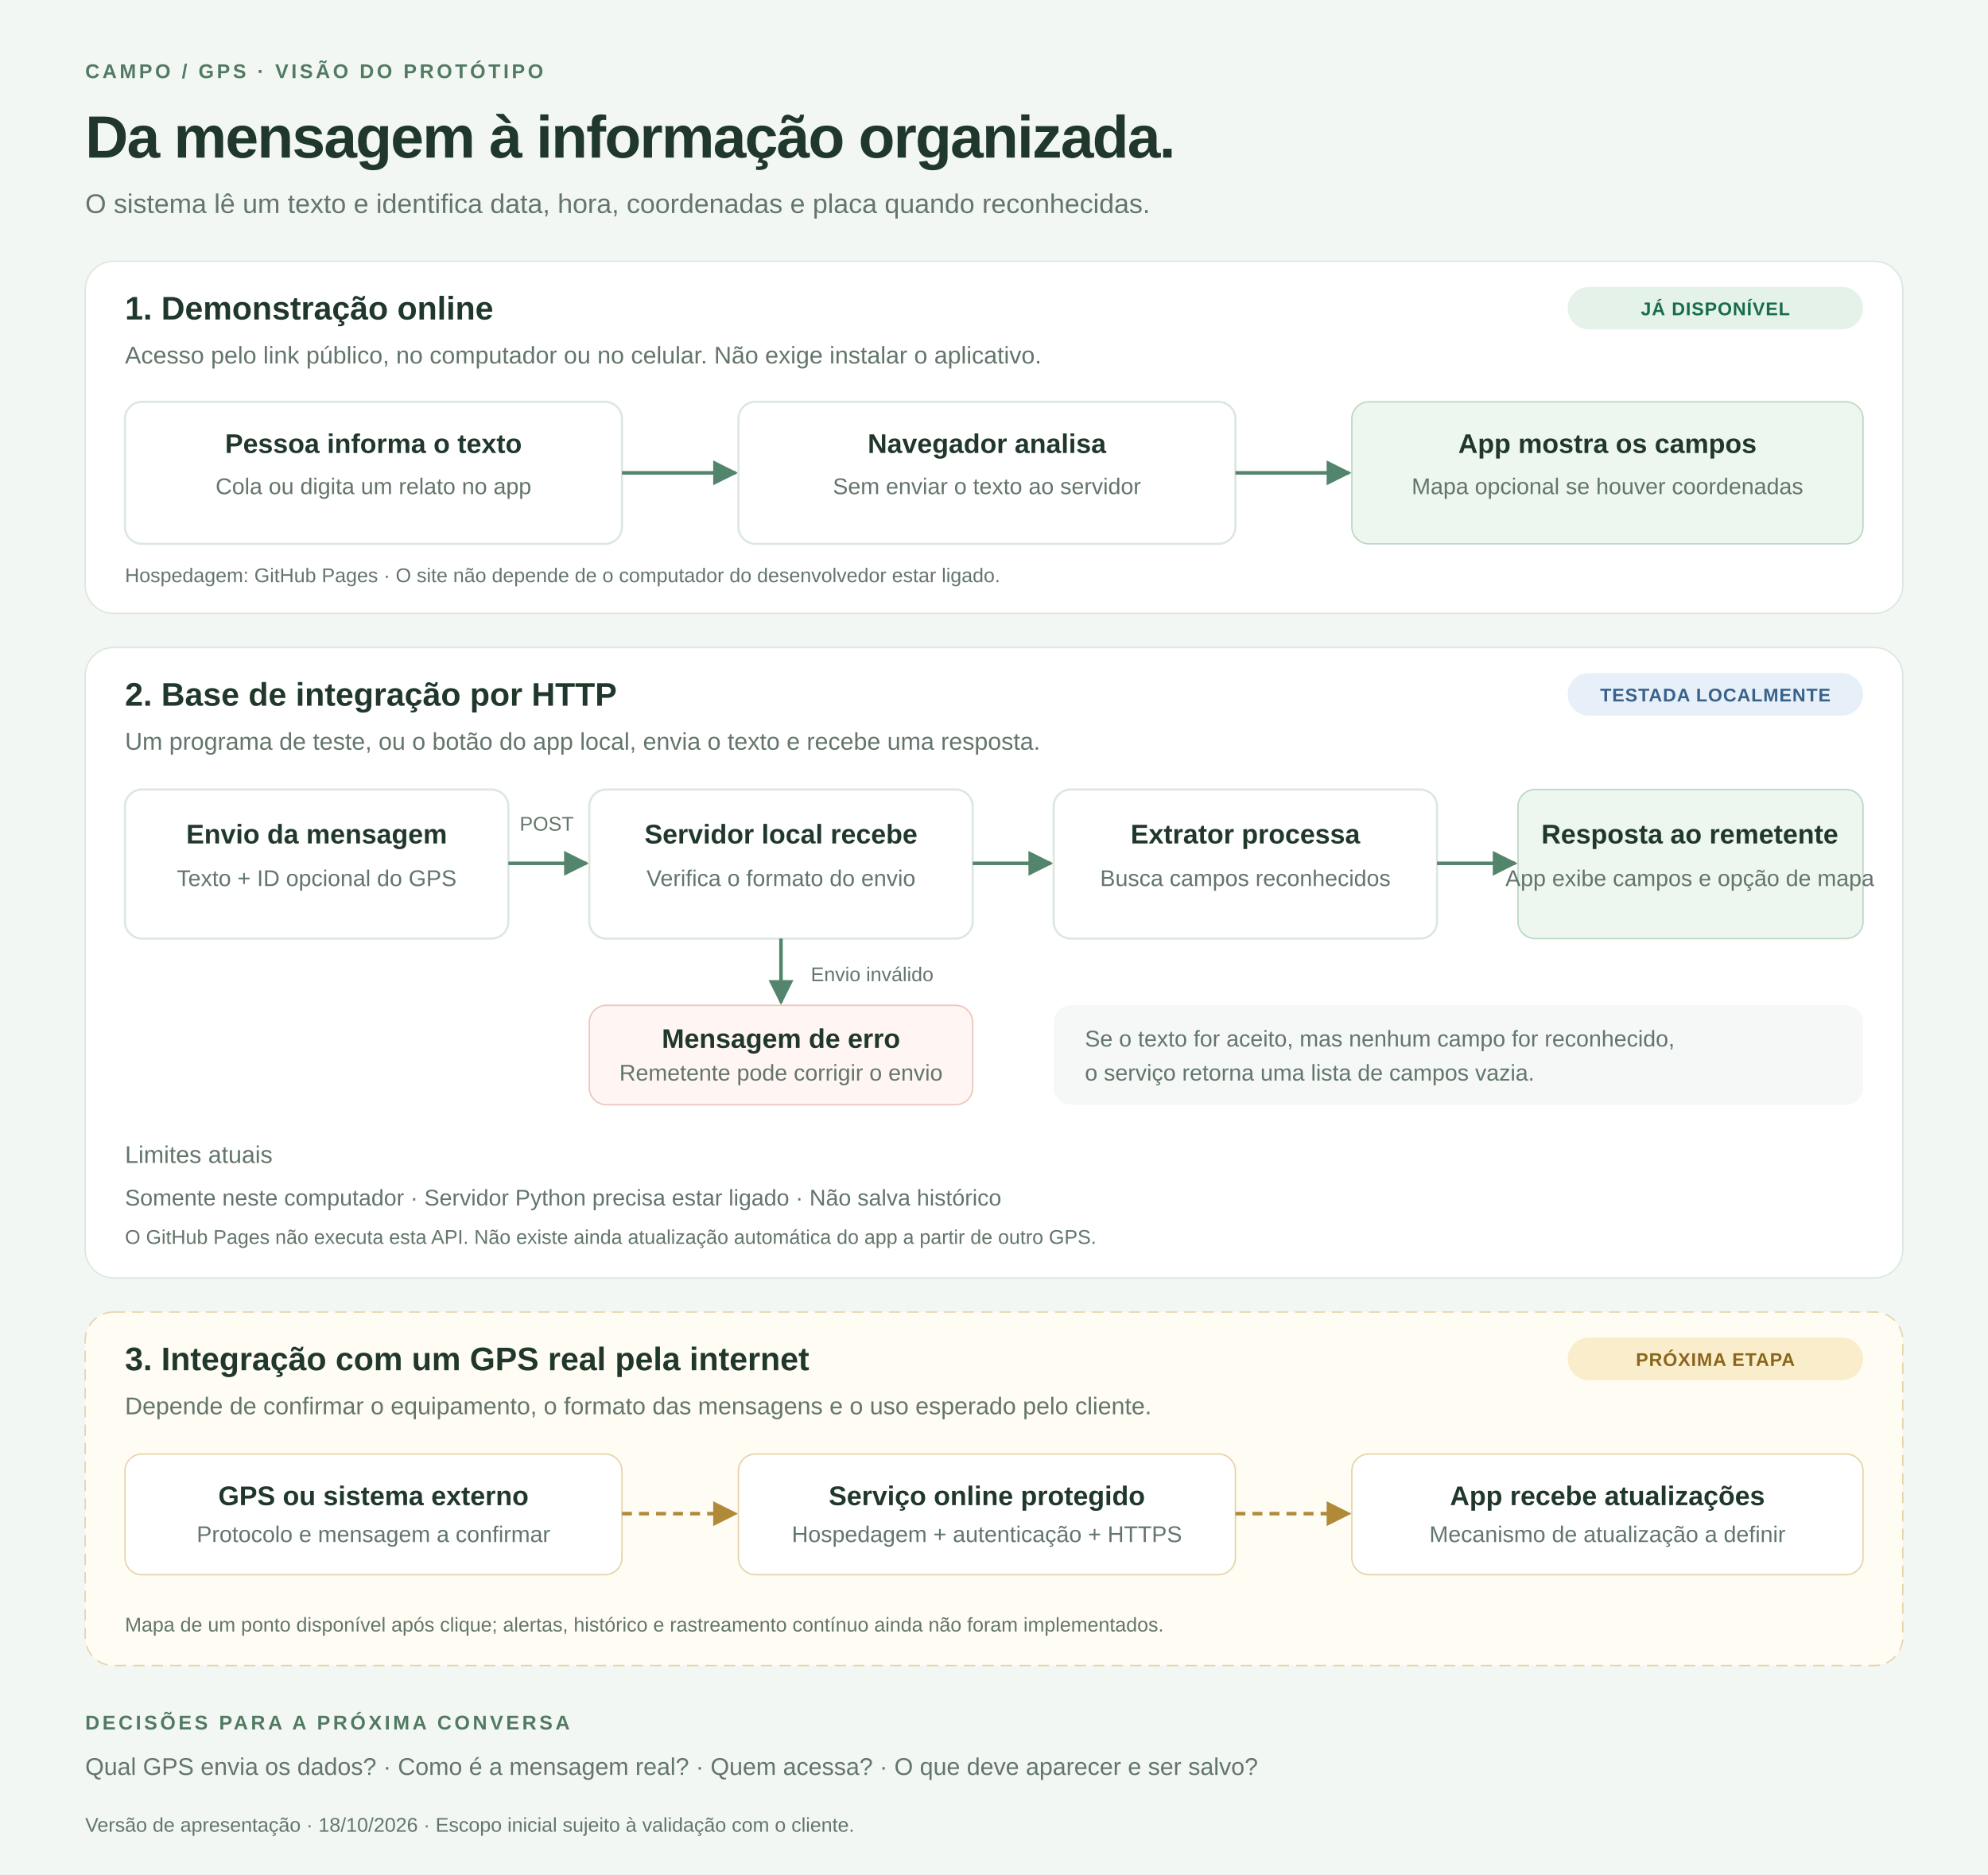
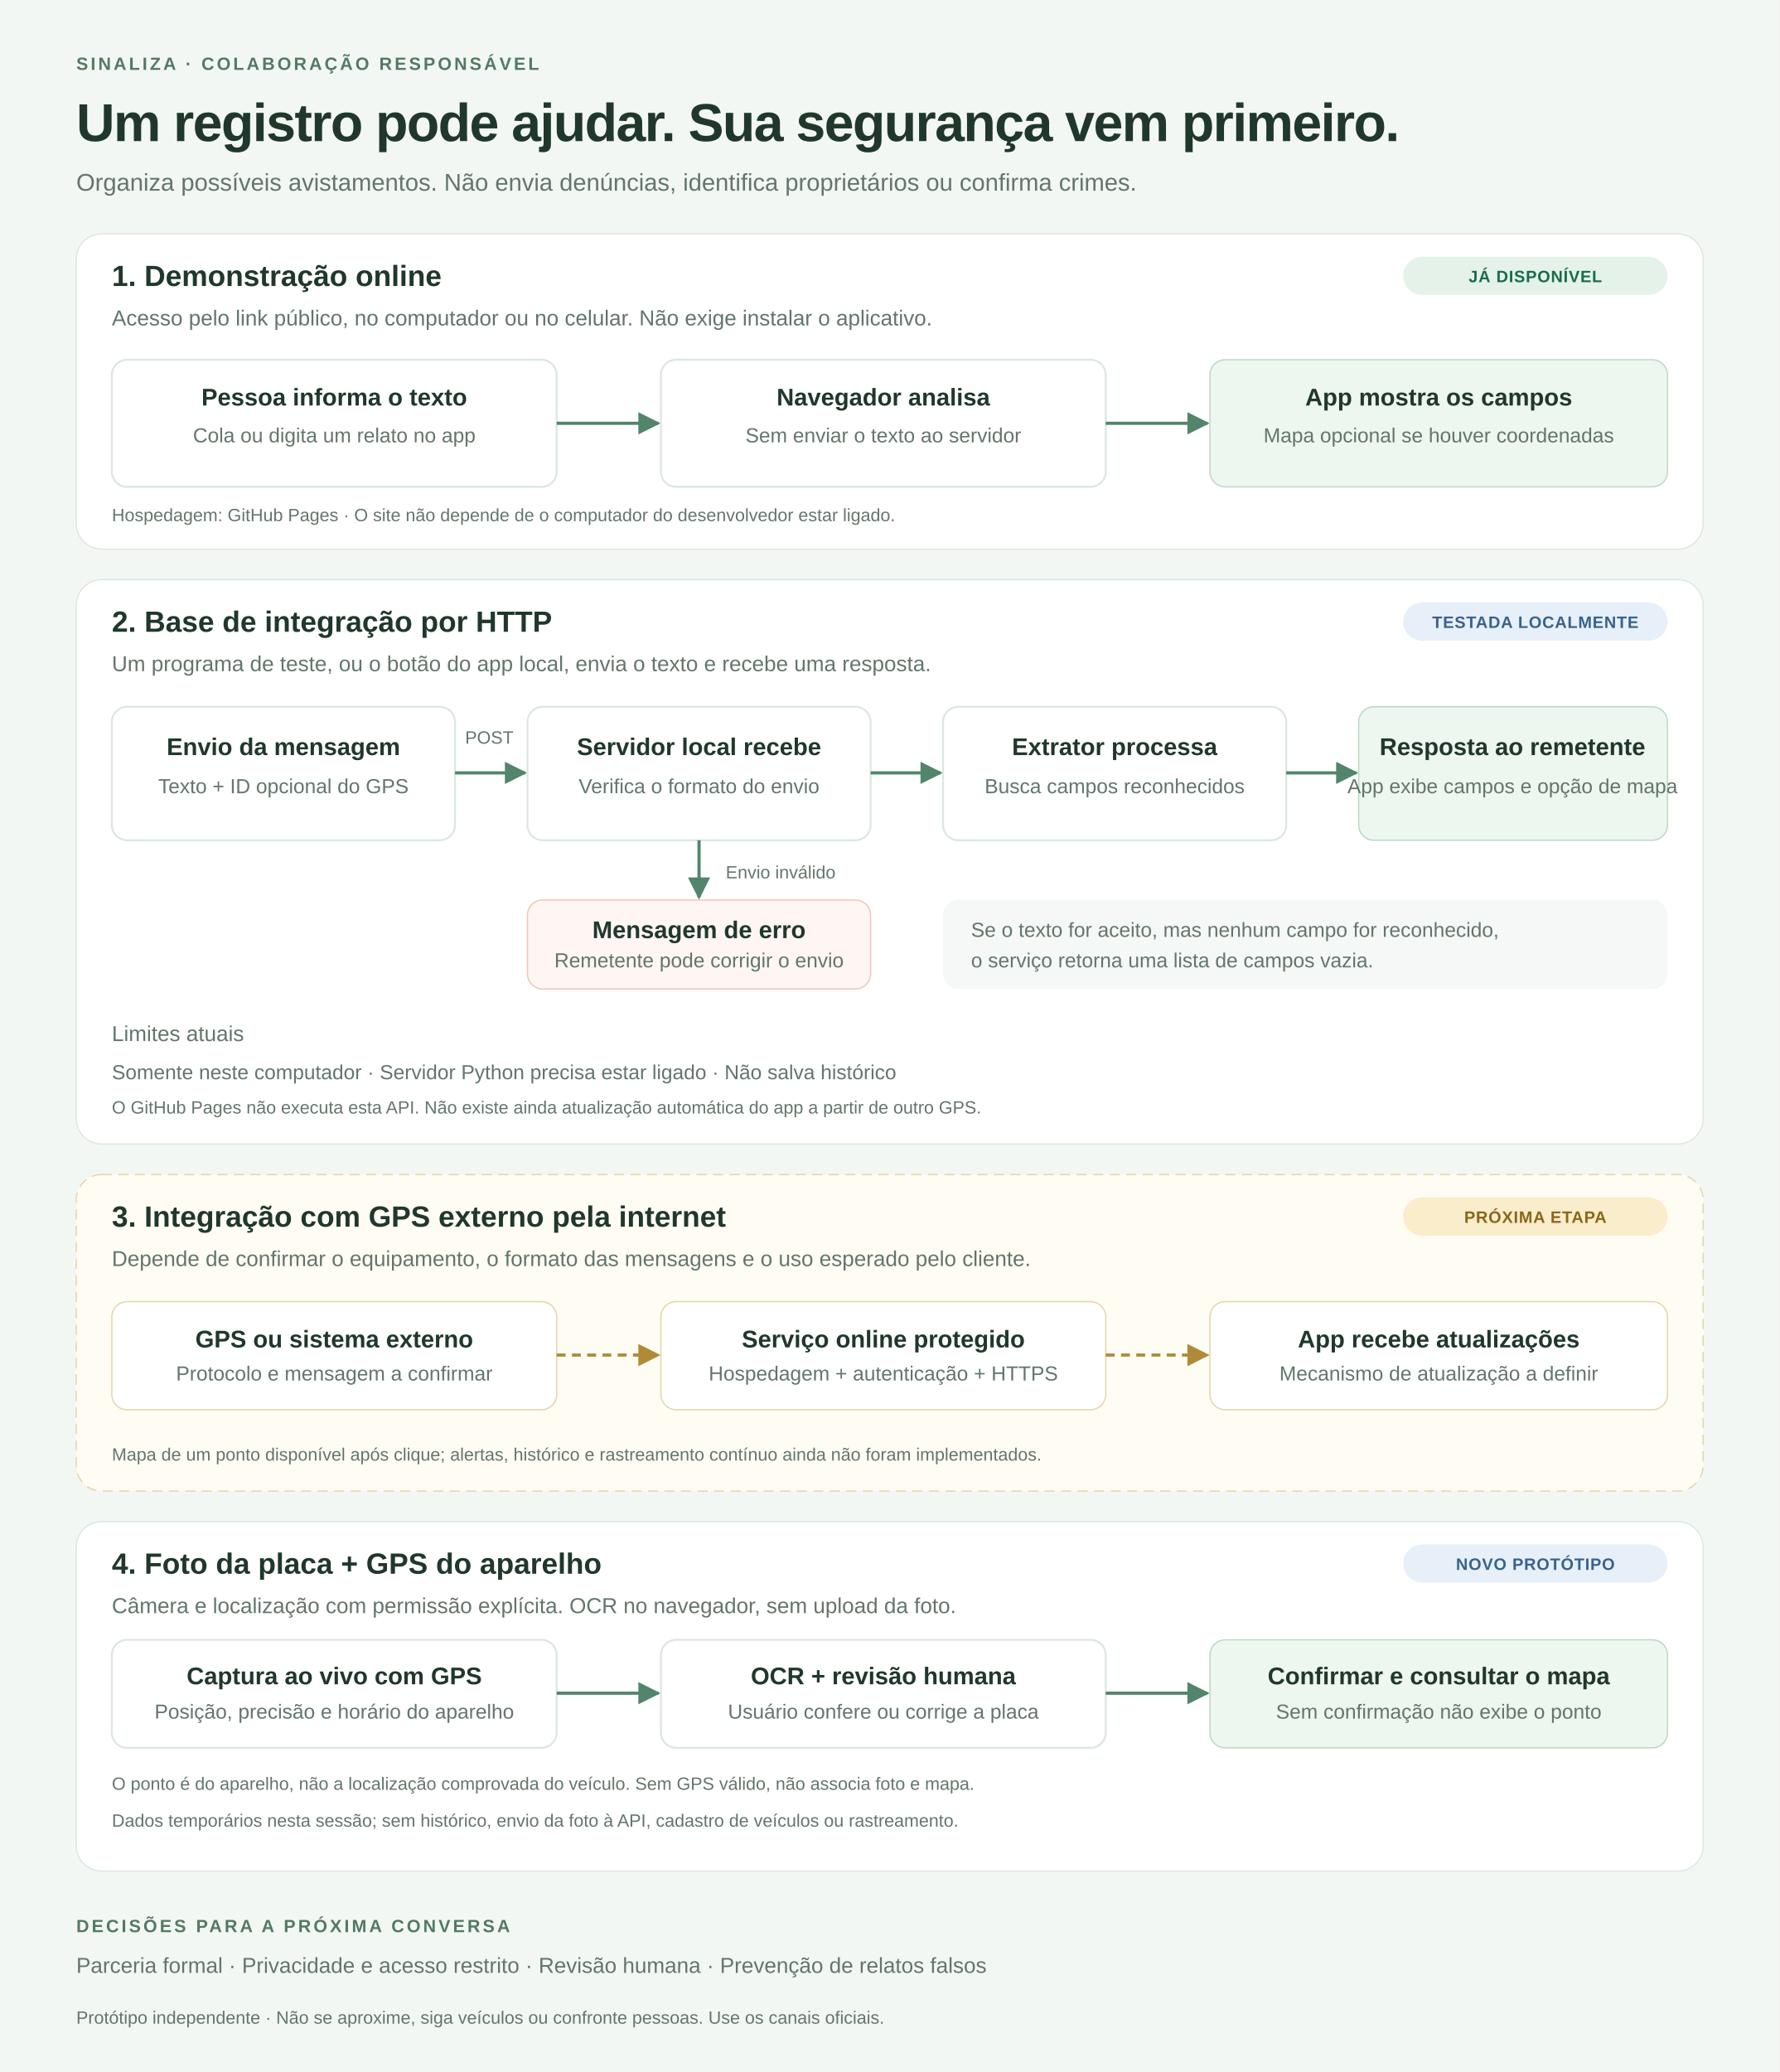
- <svg xmlns="http://www.w3.org/2000/svg" width="1400" height="1320" viewBox="0 0 1400 1320" style="max-width:100%;height:auto" role="img" aria-labelledby="title description">
+ <svg xmlns="http://www.w3.org/2000/svg" width="1400" height="1630" viewBox="0 0 1400 1630" style="max-width:100%;height:auto" role="img" aria-labelledby="title description">
  <defs>
    <marker id="arrow" viewBox="0 0 10 10" refX="9" refY="5" markerWidth="7" markerHeight="7" orient="auto-start-reverse">
      <path d="M 0 0 L 10 5 L 0 10 z" fill="#52856b" />
    </marker>
    <marker id="future-arrow" viewBox="0 0 10 10" refX="9" refY="5" markerWidth="7" markerHeight="7" orient="auto">
      <path d="M 0 0 L 10 5 L 0 10 z" fill="#b18a39" />
    </marker>
    <style>
      text { font-family: "Segoe UI", Arial, sans-serif; fill: #20382b; }
      .eyebrow { font-size: 14px; font-weight: 700; letter-spacing: 2px; fill: #527a62; }
      .title { font-size: 42px; font-weight: 700; letter-spacing: -1px; }
      .subtitle { font-size: 19px; fill: #63766b; }
      .section-title { font-size: 23px; font-weight: 700; }
      .body { font-size: 17px; fill: #63766b; }
      .node-title { font-size: 19px; font-weight: 700; }
      .node-copy { font-size: 16px; fill: #63766b; }
      .badge { font-size: 13px; font-weight: 700; letter-spacing: .5px; }
      .label { font-size: 14px; fill: #63766b; }
      .node { fill: #fff; stroke: #dce7df; stroke-width: 1.5; }
      .connector { fill: none; stroke: #52856b; stroke-width: 2.5; marker-end: url(#arrow); }
      .future-connector { fill: none; stroke: #b18a39; stroke-width: 2.5; stroke-dasharray: 7 5; marker-end: url(#future-arrow); }
    </style>
  </defs>
-   <rect width="1400" height="1320" fill="#f3f7f4" />
-   <text x="60" y="55" class="eyebrow">CAMPO / GPS · VISÃO DO PROTÓTIPO</text>
-   <text x="60" y="111" class="title">Da mensagem à informação organizada.</text>
-   <text x="60" y="150" class="subtitle">O sistema lê um texto e identifica data, hora, coordenadas e placa quando reconhecidas.</text>
+   <rect width="1400" height="1630" fill="#f3f7f4" />
+   <text x="60" y="55" class="eyebrow">SINALIZA · COLABORAÇÃO RESPONSÁVEL</text>
+   <text x="60" y="111" class="title">Um registro pode ajudar. Sua segurança vem primeiro.</text>
+   <text x="60" y="150" class="subtitle">Organiza possíveis avistamentos. Não envia denúncias, identifica proprietários ou confirma crimes.</text>
  <rect x="60" y="184" width="1280" height="248" rx="20" fill="#fff" stroke="#dce7df" />
  <text x="88" y="225" class="section-title">1. Demonstração online</text>
  <rect x="1104" y="202" width="208" height="30" rx="15" fill="#e5f2e9" />
  <text x="1208" y="222" text-anchor="middle" class="badge" style="fill:#176c4c">JÁ DISPONÍVEL</text>
  <text x="88" y="256" class="body">Acesso pelo link público, no computador ou no celular. Não exige instalar o aplicativo.</text>
  <rect x="88" y="283" width="350" height="100" rx="12" class="node" />
  <text x="263" y="319" text-anchor="middle" class="node-title">Pessoa informa o texto</text>
  <text x="263" y="348" text-anchor="middle" class="node-copy">Cola ou digita um relato no app</text>
  <path d="M 438 333 H 518" class="connector" />
  <rect x="520" y="283" width="350" height="100" rx="12" class="node" />
  <text x="695" y="319" text-anchor="middle" class="node-title">Navegador analisa</text>
  <text x="695" y="348" text-anchor="middle" class="node-copy">Sem enviar o texto ao servidor</text>
  <path d="M 870 333 H 950" class="connector" />
  <rect x="952" y="283" width="360" height="100" rx="12" fill="#edf6ef" stroke="#bcd8c5" />
  <text x="1132" y="319" text-anchor="middle" class="node-title">App mostra os campos</text>
  <text x="1132" y="348" text-anchor="middle" class="node-copy">Mapa opcional se houver coordenadas</text>
  <text x="88" y="410" class="label">Hospedagem: GitHub Pages · O site não depende de o computador do desenvolvedor estar ligado.</text>
  <rect x="60" y="456" width="1280" height="444" rx="20" fill="#fff" stroke="#dce7df" />
  <text x="88" y="497" class="section-title">2. Base de integração por HTTP</text>
  <rect x="1104" y="474" width="208" height="30" rx="15" fill="#e7eff9" />
  <text x="1208" y="494" text-anchor="middle" class="badge" style="fill:#38628b">TESTADA LOCALMENTE</text>
  <text x="88" y="528" class="body">Um programa de teste, ou o botão do app local, envia o texto e recebe uma resposta.</text>
  <rect x="88" y="556" width="270" height="105" rx="12" class="node" />
  <text x="223" y="594" text-anchor="middle" class="node-title">Envio da mensagem</text>
  <text x="223" y="624" text-anchor="middle" class="node-copy">Texto + ID opcional do GPS</text>
  <path d="M 358 608 H 413" class="connector" />
  <text x="385" y="585" text-anchor="middle" class="label">POST</text>
  <rect x="415" y="556" width="270" height="105" rx="12" class="node" />
  <text x="550" y="594" text-anchor="middle" class="node-title">Servidor local recebe</text>
  <text x="550" y="624" text-anchor="middle" class="node-copy">Verifica o formato do envio</text>
  <path d="M 685 608 H 740" class="connector" />
  <rect x="742" y="556" width="270" height="105" rx="12" class="node" />
  <text x="877" y="594" text-anchor="middle" class="node-title">Extrator processa</text>
  <text x="877" y="624" text-anchor="middle" class="node-copy">Busca campos reconhecidos</text>
  <path d="M 1012 608 H 1067" class="connector" />
  <rect x="1069" y="556" width="243" height="105" rx="12" fill="#edf6ef" stroke="#bcd8c5" />
  <text x="1190" y="594" text-anchor="middle" class="node-title">Resposta ao remetente</text>
  <text x="1190" y="624" text-anchor="middle" class="node-copy">App exibe campos e opção de mapa</text>
  <path d="M 550 661 V 706" class="connector" />
  <text x="571" y="691" class="label">Envio inválido</text>
  <rect x="415" y="708" width="270" height="70" rx="12" fill="#fff5f2" stroke="#ebc7bb" />
  <text x="550" y="738" text-anchor="middle" class="node-title">Mensagem de erro</text>
  <text x="550" y="761" text-anchor="middle" class="node-copy">Remetente pode corrigir o envio</text>
  <rect x="742" y="708" width="570" height="70" rx="12" fill="#f5f8f6" />
  <text x="764" y="737" class="node-copy">Se o texto for aceito, mas nenhum campo for reconhecido,</text>
  <text x="764" y="761" class="node-copy">o serviço retorna uma lista de campos vazia.</text>
  <text x="88" y="819" class="body">Limites atuais</text>
  <text x="88" y="849" class="node-copy">Somente neste computador · Servidor Python precisa estar ligado · Não salva histórico</text>
  <text x="88" y="876" class="label">O GitHub Pages não executa esta API. Não existe ainda atualização automática do app a partir de outro GPS.</text>
  <rect x="60" y="924" width="1280" height="249" rx="20" fill="#fffcf4" stroke="#e6d4a9" stroke-dasharray="8 5" />
-   <text x="88" y="965" class="section-title">3. Integração com um GPS real pela internet</text>
+   <text x="88" y="965" class="section-title">3. Integração com GPS externo pela internet</text>
  <rect x="1104" y="942" width="208" height="30" rx="15" fill="#faedcb" />
  <text x="1208" y="962" text-anchor="middle" class="badge" style="fill:#896619">PRÓXIMA ETAPA</text>
  <text x="88" y="996" class="body">Depende de confirmar o equipamento, o formato das mensagens e o uso esperado pelo cliente.</text>
  <rect x="88" y="1024" width="350" height="85" rx="12" fill="#fff" stroke="#e6d4a9" />
  <text x="263" y="1060" text-anchor="middle" class="node-title">GPS ou sistema externo</text>
  <text x="263" y="1086" text-anchor="middle" class="node-copy">Protocolo e mensagem a confirmar</text>
  <path d="M 438 1066 H 518" class="future-connector" />
  <rect x="520" y="1024" width="350" height="85" rx="12" fill="#fff" stroke="#e6d4a9" />
  <text x="695" y="1060" text-anchor="middle" class="node-title">Serviço online protegido</text>
  <text x="695" y="1086" text-anchor="middle" class="node-copy">Hospedagem + autenticação + HTTPS</text>
  <path d="M 870 1066 H 950" class="future-connector" />
  <rect x="952" y="1024" width="360" height="85" rx="12" fill="#fff" stroke="#e6d4a9" />
  <text x="1132" y="1060" text-anchor="middle" class="node-title">App recebe atualizações</text>
  <text x="1132" y="1086" text-anchor="middle" class="node-copy">Mecanismo de atualização a definir</text>
  <text x="88" y="1149" class="label">Mapa de um ponto disponível após clique; alertas, histórico e rastreamento contínuo ainda não foram implementados.</text>
-   <text x="60" y="1218" class="eyebrow">DECISÕES PARA A PRÓXIMA CONVERSA</text>
-   <text x="60" y="1250" class="body">Qual GPS envia os dados? · Como é a mensagem real? · Quem acessa? · O que deve aparecer e ser salvo?</text>
-   <text x="60" y="1290" class="label">Versão de apresentação · 18/10/2026 · Escopo inicial sujeito à validação com o cliente.</text>
+   <rect x="60" y="1197" width="1280" height="275" rx="20" fill="#fff" stroke="#dce7df" />
+   <text x="88" y="1238" class="section-title">4. Foto da placa + GPS do aparelho</text>
+   <rect x="1104" y="1215" width="208" height="30" rx="15" fill="#e7eff9" />
+   <text x="1208" y="1235" text-anchor="middle" class="badge" style="fill:#38628b">NOVO PROTÓTIPO</text>
+   <text x="88" y="1269" class="body">Câmera e localização com permissão explícita. OCR no navegador, sem upload da foto.</text>
+   <rect x="88" y="1290" width="350" height="85" rx="12" class="node" />
+   <text x="263" y="1325" text-anchor="middle" class="node-title">Captura ao vivo com GPS</text>
+   <text x="263" y="1352" text-anchor="middle" class="node-copy">Posição, precisão e horário do aparelho</text>
+   <path d="M 438 1332 H 518" class="connector" />
+   <rect x="520" y="1290" width="350" height="85" rx="12" class="node" />
+   <text x="695" y="1325" text-anchor="middle" class="node-title">OCR + revisão humana</text>
+   <text x="695" y="1352" text-anchor="middle" class="node-copy">Usuário confere ou corrige a placa</text>
+   <path d="M 870 1332 H 950" class="connector" />
+   <rect x="952" y="1290" width="360" height="85" rx="12" fill="#edf6ef" stroke="#bcd8c5" />
+   <text x="1132" y="1325" text-anchor="middle" class="node-title">Confirmar e consultar o mapa</text>
+   <text x="1132" y="1352" text-anchor="middle" class="node-copy">Sem confirmação não exibe o ponto</text>
+   <text x="88" y="1408" class="label">O ponto é do aparelho, não a localização comprovada do veículo. Sem GPS válido, não associa foto e mapa.</text>
+   <text x="88" y="1437" class="label">Dados temporários nesta sessão; sem histórico, envio da foto à API, cadastro de veículos ou rastreamento.</text>
+   <text x="60" y="1520" class="eyebrow">DECISÕES PARA A PRÓXIMA CONVERSA</text>
+   <text x="60" y="1552" class="body">Parceria formal · Privacidade e acesso restrito · Revisão humana · Prevenção de relatos falsos</text>
+   <text x="60" y="1592" class="label">Protótipo independente · Não se aproxime, siga veículos ou confronte pessoas. Use os canais oficiais.</text>
</svg>
